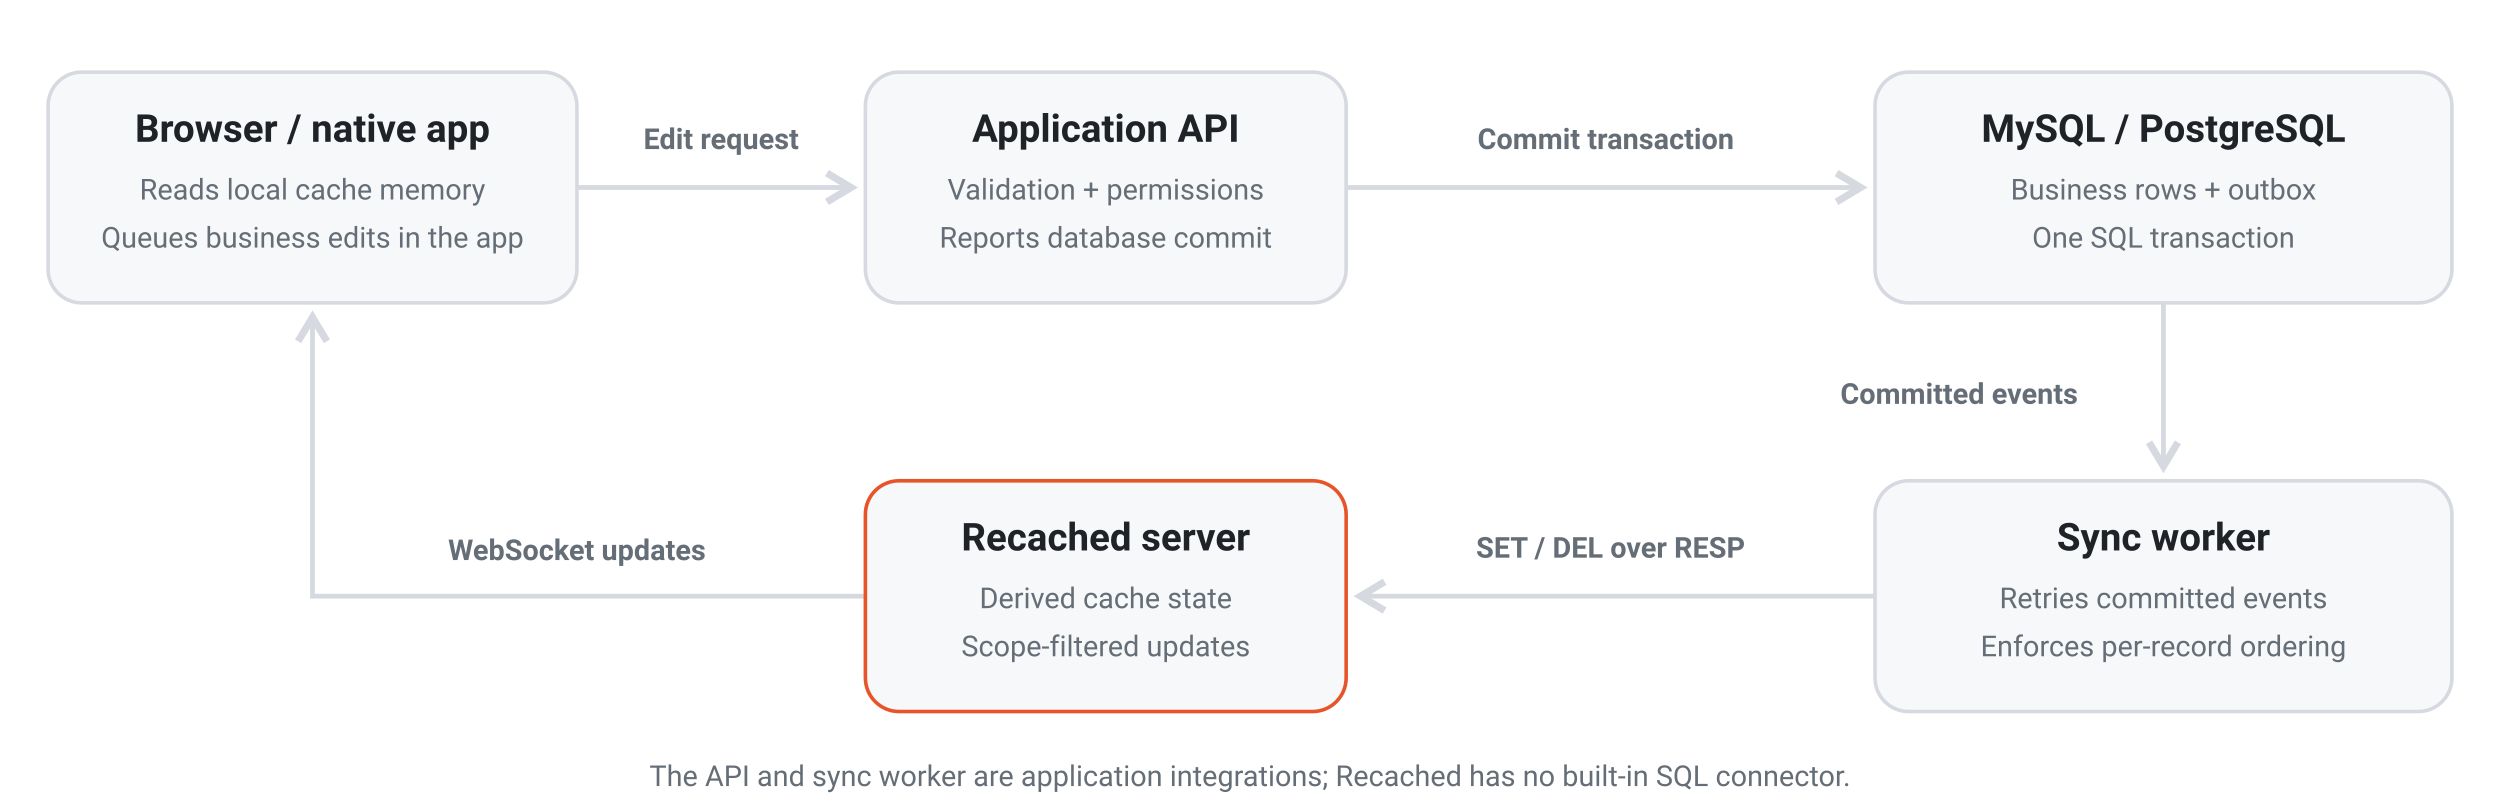
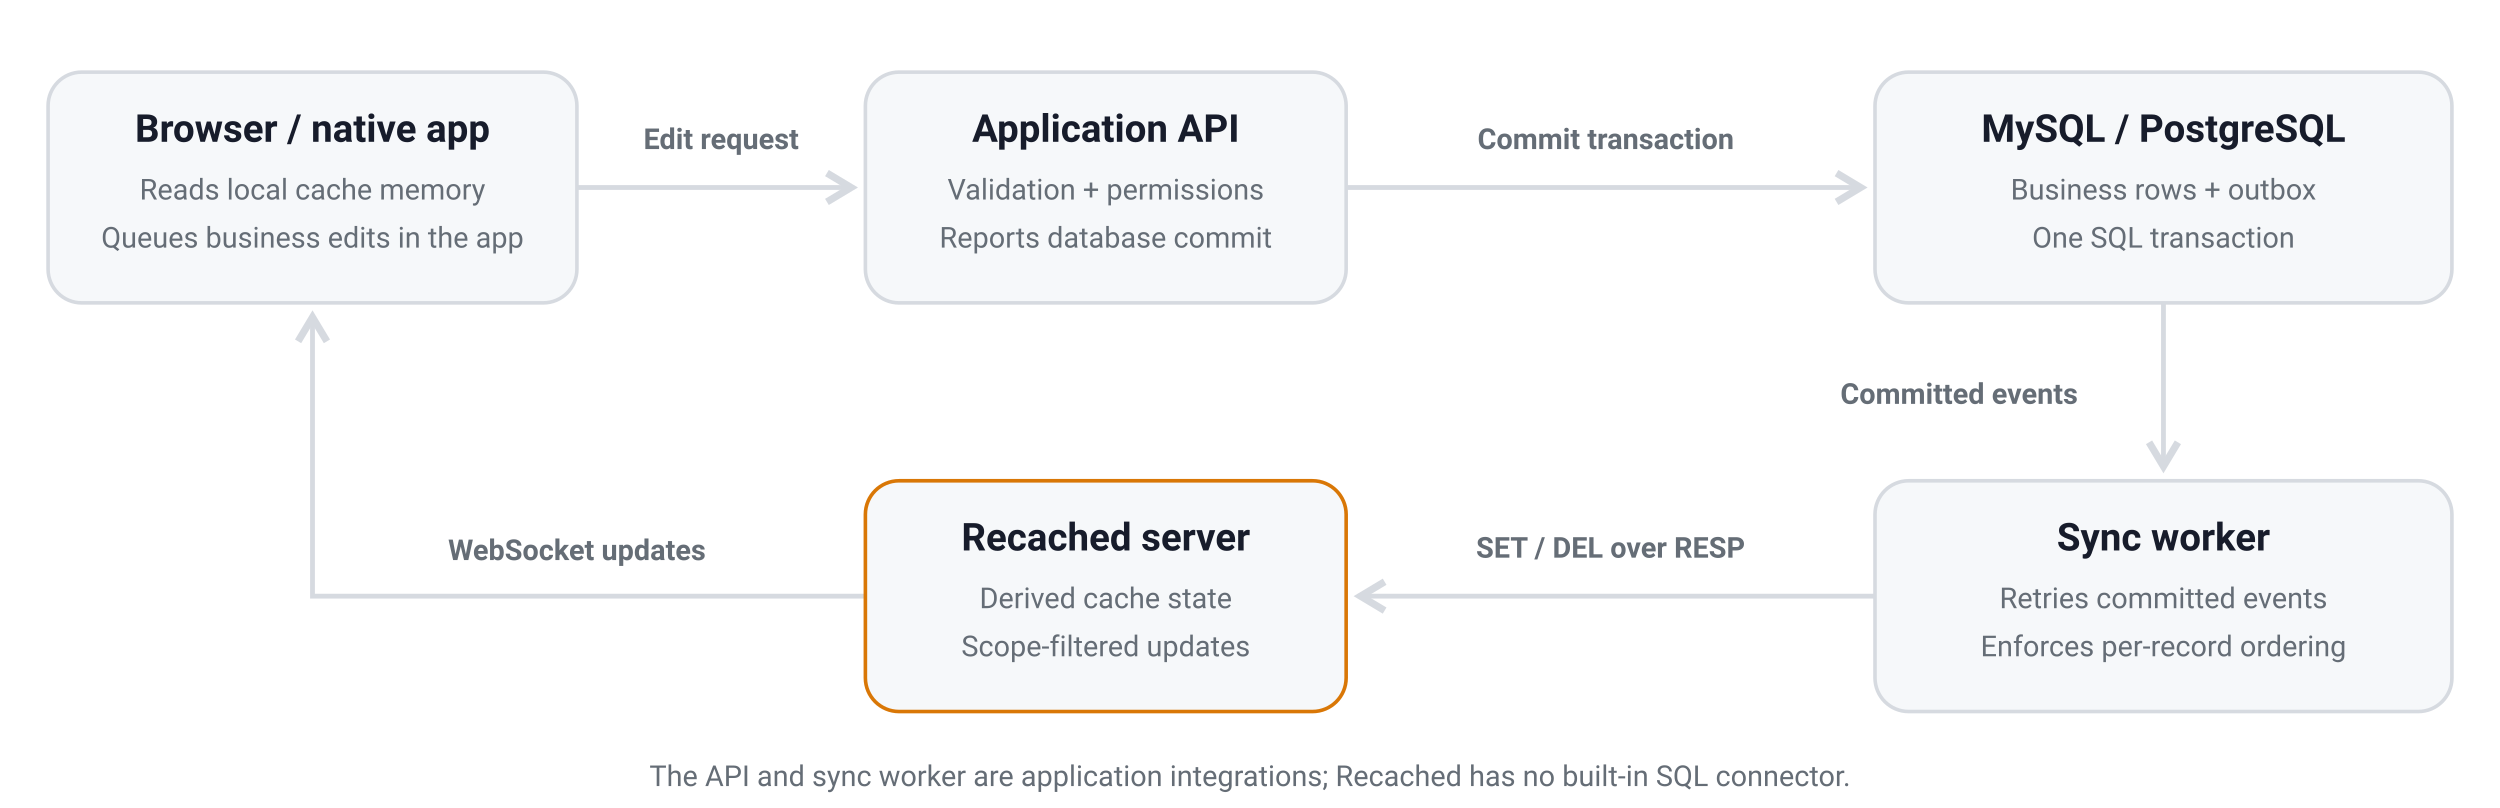
<svg xmlns="http://www.w3.org/2000/svg" viewBox="0 0 1040 336" width="1040" height="336" role="img" aria-label="Clients send edits to an application API, which commits business rows and an outbox event in one SQL transaction. A worker publishes committed state to Recached, and WebSocket updates reach local client caches.">
  <style>
  .wire { fill:none; stroke:#d6dae0; stroke-width:2; }
  .node { fill:#f6f8fa; stroke:#d6dae0; stroke-width:1.5; }
-   .accent { stroke:#E8542A; }
+   .accent { stroke:#D97706; }
  text { font-family:system-ui,-apple-system,'Segoe UI',Roboto,sans-serif; text-anchor:middle; }
-   .title { fill:#1f2328; font-size:16px; font-weight:700; }
+   .title { fill:#171C2B; font-size:16px; font-weight:700; }
  .sub { fill:#656d76; font-size:12px; }
  .label { fill:#656d76; font-size:12px; font-weight:600; }
</style>
  <defs>
    <marker id="arrow" markerWidth="8" markerHeight="8" refX="6" refY="4" orient="auto">
      <path d="M1 1 L6 4 L1 7" fill="none" stroke="#d6dae0" stroke-width="1.5" />
    </marker>
  </defs>
  <path class="wire" d="M240 78 H354" marker-end="url(#arrow)" />
  <path class="wire" d="M560 78 H774" marker-end="url(#arrow)" />
  <path class="wire" d="M900 126 V194" marker-end="url(#arrow)" />
  <path class="wire" d="M780 248 H566" marker-end="url(#arrow)" />
  <path class="wire" d="M360 248 H130 V132" marker-end="url(#arrow)" />
  <text x="300" y="62" class="label">Edit request</text>
  <text x="668" y="62" class="label">Commit transaction</text>
  <text x="815" y="168" class="label">Committed events</text>
  <text x="670" y="232" class="label">SET / DEL over RESP</text>
  <text x="240" y="233" class="label">WebSocket updates</text>
  <rect class="node" x="20" y="30" width="220" height="96" rx="14" />
  <text x="130.0" y="59" class="title">Browser / native app</text>
  <text x="130.0" y="83" class="sub">Reads local cache memory</text>
  <text x="130.0" y="103" class="sub">Queues business edits in the app</text>
  <rect class="node" x="360" y="30" width="200" height="96" rx="14" />
  <text x="460.0" y="59" class="title">Application API</text>
  <text x="460.0" y="83" class="sub">Validation + permissions</text>
  <text x="460.0" y="103" class="sub">Reports database commit</text>
  <rect class="node" x="780" y="30" width="240" height="96" rx="14" />
  <text x="900.0" y="59" class="title">MySQL / PostgreSQL</text>
  <text x="900.0" y="83" class="sub">Business rows + outbox</text>
  <text x="900.0" y="103" class="sub">One SQL transaction</text>
  <rect class="node" x="780" y="200" width="240" height="96" rx="14" />
  <text x="900.0" y="229" class="title">Sync worker</text>
  <text x="900.0" y="253" class="sub">Retries committed events</text>
  <text x="900.0" y="273" class="sub">Enforces per-record ordering</text>
  <rect class="node accent" x="360" y="200" width="200" height="96" rx="14" />
  <text x="460.0" y="229" class="title">Recached server</text>
  <text x="460.0" y="253" class="sub">Derived cache state</text>
  <text x="460.0" y="273" class="sub">Scope-filtered updates</text>
  <text x="520" y="327" class="sub">The API and sync worker are application integrations; Recached has no built-in SQL connector.</text>
</svg>
